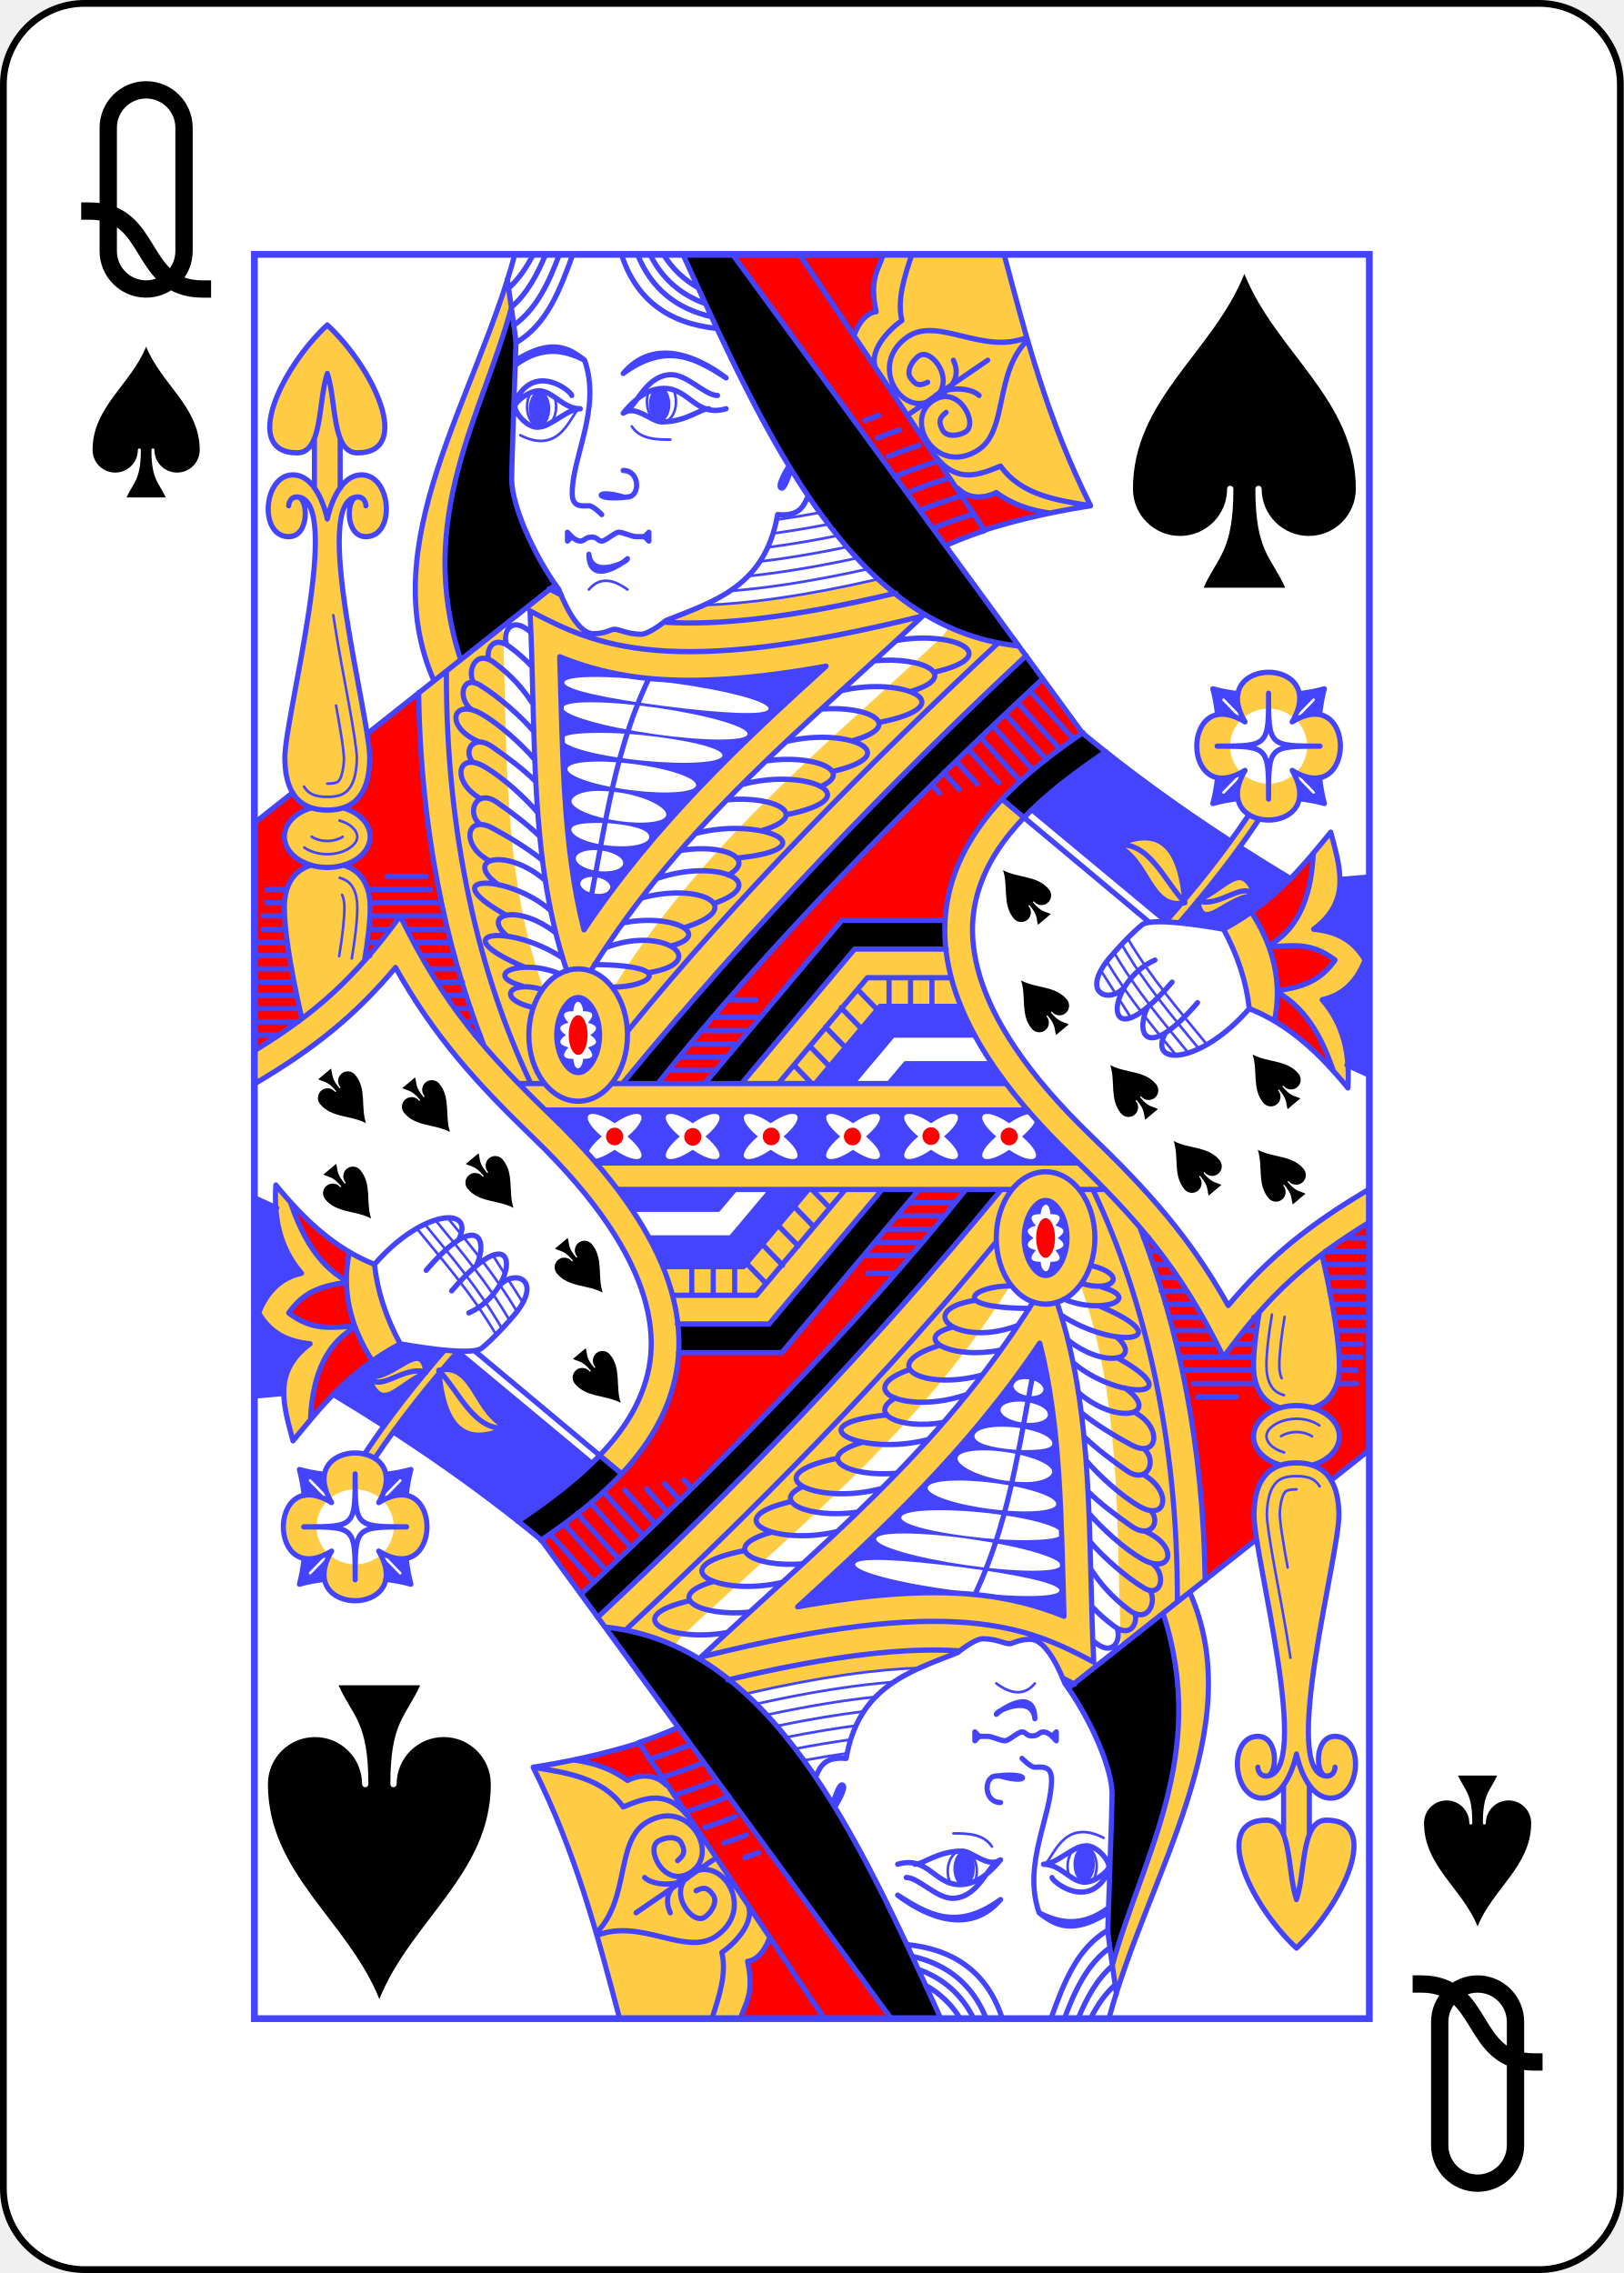
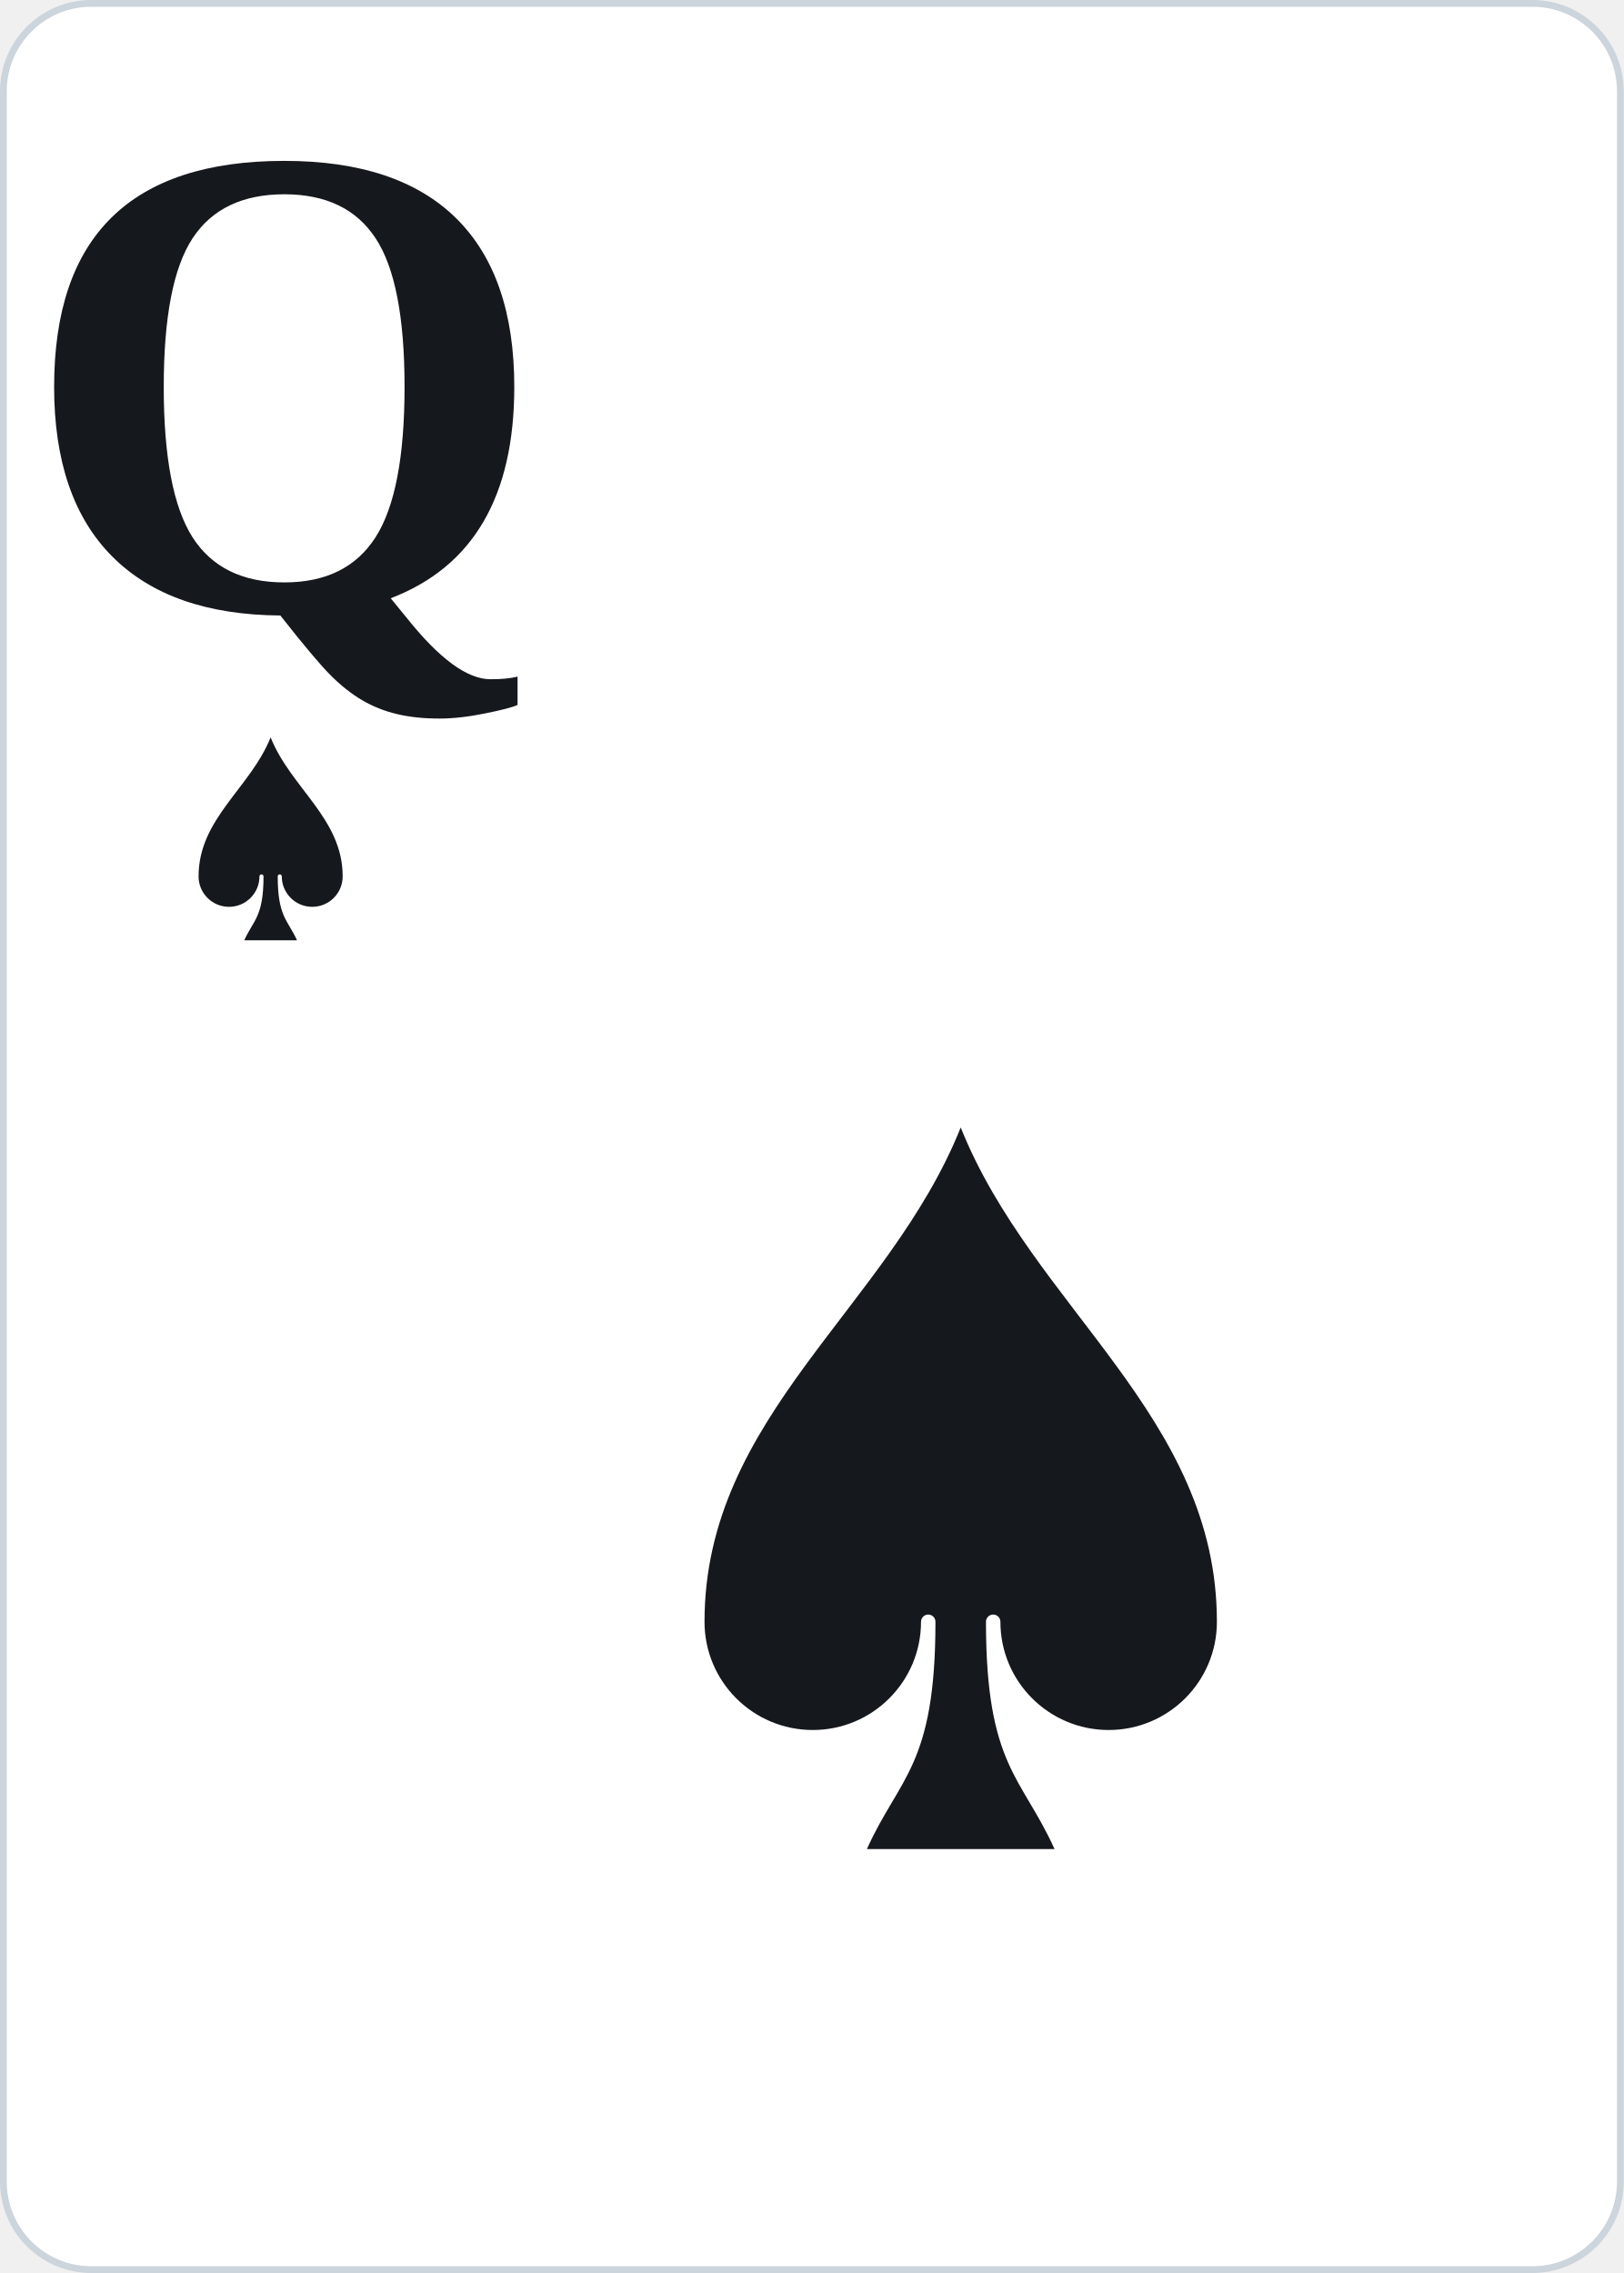
- <svg xmlns="http://www.w3.org/2000/svg" xmlns:xlink="http://www.w3.org/1999/xlink" class="card" face="QS" height="3.5in" preserveAspectRatio="none" viewBox="-120 -168 240 336" width="2.5in">
+ <svg xmlns="http://www.w3.org/2000/svg" xmlns:xlink="http://www.w3.org/1999/xlink" class="card" face="QS" width="2.5in" height="3.5in" viewBox="-120 -168 240 336">
  <defs>
-     <symbol id="VSQ" viewBox="-500 -500 1000 1000" preserveAspectRatio="xMinYMid">
-       <path d="M-260 100C40 100 -40 460 260 460M-175 0L-175 -285A175 175 0 0 1 175 -285L175 285A175 175 0 0 1 -175 285Z" stroke="black" stroke-width="80" stroke-linecap="square" stroke-miterlimit="1.5" fill="none" />
+     <symbol id="pS" viewBox="-600 -600 1200 1200">
+       <path d="M0 -500C100 -250 355 -100 355 185A150 150 0 0 1 55 185A10 10 0 0 0 35 185C35 385 85 400 130 500L-130 500C-85 400 -35 385 -35 185A10 10 0 0 0 -55 185A150 150 0 0 1 -355 185C-355 -100 -100 -250 0 -500Z" fill="#15181c" />
    </symbol>
-     <symbol id="SSQ" viewBox="-600 -600 1200 1200" preserveAspectRatio="xMinYMid">
-       <path d="M0 -500C100 -250 355 -100 355 185A150 150 0 0 1 55 185A10 10 0 0 0 35 185C35 385 85 400 130 500L-130 500C-85 400 -35 385 -35 185A10 10 0 0 0 -55 185A150 150 0 0 1 -355 185C-355 -100 -100 -250 0 -500Z" fill="black" />
-     </symbol>
-     <symbol id="SQ6" preserveAspectRatio="none" viewBox="0 0 1300 2000">
-       <path stroke="#44F" stroke-linecap="round" stroke-linejoin="round" stroke-width="3" fill="none" d="M986.603,811.202l17.525,26.837m3.576,5.477 14.288,21.88M993.49,800.868c12.595,20.813 26.365,39.794 40.672,57.94m3.681,4.637c6.057,7.579 12.2,15.026 18.38,22.414m3.579,4.268c4.936,5.872 9.889,11.716 14.837,17.57M1002.289,791.277c25.655,42.892 56.331,77.957 86.527,113.771M1011.321,782.244c26.598,44.899 58.724,81.183 90.152,118.553M1018.211,775.405C1045.438,820.52 1078.197,857.015 1110,895M91.99,409.09c5.346,34.4 12.365,69.897 17.979,99.543 5.614,29.646 9.608,54.847 9.523,62.492 -0.145,13.187 -2.604,25.095 -7.352,32.221C107.393,610.471 101.334,615 85,615 68.666,615 62.607,610.471 57.859,603.346M95.23,511.424c2.783,14.698 5.162,28.283 6.813,38.99 1.65,10.708 2.461,19.517 2.449,20.547 -0.126,11.422 -3.037,21.371 -4.834,24.068 -1.554,2.333 -1.961,2.671 -3.316,3.332C94.986,599.022 91.781,600 85,600M99.244,641.859C113.484,645.758 120,654.053 120,660c0,3.875 -2.134,8.183 -8.246,12.461C105.642,676.739 95.97,680 85,680 74.03,680 64.358,676.739 58.246,672.461M99.477,706.764c8.836,2.486 12.848,6.436 15.93,11.998C118.488,724.324 120,732.046 120,740c0,15.201 -2.706,36.775 -6.41,58.111M102.949,660.283C99.903,662.338 92.86,665 85,665c-7.997,0 -15.198,-2.76 -18.152,-4.828M102.285,726.031C103.523,728.265 105,733.947 105,740c0,13.42 -2.566,34.674 -6.189,55.545M726.76,368.279C639.854,387.672 574.693,396.008 524.839,397.575M715.613,356.589C649.941,370.779 597.123,378.462 554.168,381.631M703.039,344.259c-49.768,10.383 -91.885,16.912 -127.756,20.523M690.788,331.769c-38.303,7.698 -71.908,13.042 -101.508,16.491M680.138,318.872c-30.036,5.827 -57.089,10.165 -81.515,13.253M670.205,305.766c-23.347,4.37 -44.834,7.816 -64.642,10.458M659.573,292.715c-18.048,3.239 -34.946,5.91 -50.783,8.073M390,380c11.945,-13.956 27.221,-12.698 45,0M440,195c10,15 30,15 45,15M310,205c50,25 60,-30 70,-30M350.02,162.055c1.143,3.178 1.786,6.766 1.786,10.564 0,13.036 -7.581,23.604 -16.933,23.604 -9.352,0 -16.933,-10.568 -16.933,-23.604 0,-5.798 1.5,-11.108 3.988,-15.217M488.558,153.607c1.908,3.82 3.026,8.463 3.026,13.47 0,13.036 -7.581,23.604 -16.933,23.604 -9.352,0 -16.933,-10.568 -16.933,-23.604 0,-4.033 0.725,-7.829 2.004,-11.149" />
-       <use xlink:href="#SSQ" height="90" width="90" transform="translate(1188,935)scale(1,0.972)rotate(-40)translate(-45,-45)" />
-       <use xlink:href="#SSQ" height="90" width="90" transform="translate(1194,1043)scale(1,0.972)rotate(-40)translate(-45,-45)" />
-       <use xlink:href="#SSQ" height="90" width="90" transform="translate(1096,1033)scale(1,0.972)rotate(-40)translate(-45,-45)" />
-       <use xlink:href="#SSQ" height="90" width="90" transform="translate(1022,947)scale(1,0.972)rotate(-40)translate(-45,-45)" />
-       <use xlink:href="#SSQ" height="90" width="90" transform="translate(918,851)scale(1,0.972)rotate(-40)translate(-45,-45)" />
-       <use xlink:href="#SSQ" height="90" width="90" transform="translate(897,726)scale(1,0.972)rotate(-40)translate(-45,-45)" />
-     </symbol>
-     <symbol id="SQ5" preserveAspectRatio="none" viewBox="0 0 1300 2000">
-       <path stroke="#44F" stroke-linecap="round" stroke-linejoin="round" stroke-width="6" fill="none" d="M435,885A57.5,75 0 0 1 377.5,960 57.5,75 0 0 1 320,885 57.5,75 0 0 1 377.5,810 57.5,75 0 0 1 435,885v0M417.077,940H876.026M308.271,940h28.757M339.491,970H901.478M131.845,543.196 351.035,374.589M6.9310566e-5,644.615 44.832,610.129M1138.166,665.182C1077.993,627.183 1020.125,586.553 965.296,542.458M1208.58,707.907c-20.188,-11.785 -40.16,-23.815 -59.891,-36.121M557.518,-3.5577172e-4 965.446,542.578M1299.729,1059.765c-68.477,39.278 -116.733,76.573 -164.284,131.813 -44.949,-77.848 -93.918,-130.607 -160.209,-192.689 -76.06,-71.231 -114.274,-131.591 -129.371,-180.426 -15.097,-48.834 -8.908,-86.603 7.949,-120.969 28.317,-57.727 91.513,-102.355 139.07,-133.864M499.685,0.037C598.837,212.453 698.514,423.778 890.342,443.851M364.365,812.312C320.077,685.414 328.509,542.63 321.336,404.177c76.717,39.852 163.357,77.441 457.882,5.761C644.587,533.127 501.693,642.054 392.457,811.847M355.977,456.125c29.63,11.748 64.921,21.562 110.043,25.154 51.306,4.084 115.563,0.486 200.578,-14.406 -98.578,87.128 -198.392,177.482 -282.246,298.861 -24.965,-94.927 -24.797,-201.063 -28.375,-309.609v0M867.343,440.406C719.63,574.076 560.439,730.575 436.094,879.438M223.892,472.869c-0.823,183.169 37.986,343.482 98.116,466.271M191.498,496.713c2.086,150.922 30.405,286.392 75.553,398.739M429.507,939.468C578.783,763.04 746.552,593.77 899.911,454.841M470.355,940.012C595.553,787.076 764.145,621.017 918.956,481.379M525,940 685,755h120.419M567.926,940.05 699.861,787.5h106.789M611.465,939.39 714.723,820h97.264M654.392,939.439 729.584,852.5h93.897M697.397,939.399 744.445,885h95.046M740.075,939.736 759.307,917.5H860M906.392,629.423 1063.785,756.677M871.924,617.813 1043.244,757.011M459.619,481.348C414.869,573.513 406.452,669.627 385,765M303.656,-0.002C259.093,162.789 138.614,327.078 209.423,483.473M240.1,458.28C187.085,297.86 265.541,182.854 300.096,58.96M805.811,330.134c14.888,-6.445 30.422,-12.16 46.149,-17.214M0.097,902.739C71.866,860.067 117.037,820.617 170,750c50,100 99.857,155.164 176.979,227.389 281.561,263.684 94.151,409.611 -13.084,480.469M377.5,842.5c4.423,0 9.318,2.003 14.867,9.24C397.916,858.978 402.5,871.022 402.5,885c0,13.978 -4.584,26.022 -10.133,33.26C386.818,925.497 381.923,927.5 377.5,927.5c-4.423,0 -9.318,-2.003 -14.867,-9.24C357.084,911.022 352.5,898.978 352.5,885c0,-13.978 4.584,-26.022 10.133,-33.26C368.182,844.503 373.077,842.5 377.5,842.5v0M1130,765c16.819,30.213 26.654,60.208 30,90 47.231,18.324 82.887,51.837 115,90 2.342,-37.044 -4.297,-71.387 -30,-100 23.35,-4.999 40.003,-20.019 50,-45 -14.528,-24.402 -35.976,-32.699 -60,-35 44.875,-32.167 30.267,-71.339 20,-110 -32.963,38.744 -63.867,77.98 -125,110v0M1300,705.833l-34.324,2.86M1300,930.555l-26.171,-11.632M1192.727,836.426c37.699,20.42 54.567,59.519 65.28,89.01M1182.969,784.923c26.555,-0.869 48.454,-6.172 77.031,15.077 -14.637,19.516 -30.136,29.721 -67.201,34.643M1234.629,679.158c-1.994,40.389 -12.783,83.276 -52.204,104.577M1162.343,745.425c26.538,39.875 36.074,80.877 26.979,123.434M1130,765c0,0 -82.168,-15 -95,-5 -12.832,10 -32.969,31.307 -40,40 -31.97,39.527 3.645,49.729 20,30M1050,800c-59.312,25.45 -64.226,120.615 20,25M1041.193,853.529c-14.944,32.294 0.758,60.301 58.5,-5.248M1062.185,882.591C1040.994,921.292 1103.755,918.144 1160,855M1063.252,755.8c33.572,-37.624 66.287,-76.827 96.446,-120.735M1078.458,757.687c32.493,-36.683 64.095,-75.006 93.255,-117.826M1085,735c-4.952,-58.002 -25.404,-90.068 -80,-65 38.526,16.691 38.617,74.158 80,65v0M1005,670c37.807,-6.254 56.14,40.797 80,65M1100,732.332c35,-15 50.673,-47.071 67.282,-5 -32.282,-2.084 -62.282,45 -67.282,5v0M1100.066,732.845c26.326,8.267 52.462,-23.905 67.216,-5.514M1155,585C1080,630 1080,485 1155,530c-45,-75 100,-75 55,0 75,-45 75,100 10e-5,55 45,75 -100,75 -55,10e-6v0M1242.5,557.5c-60,0 -60,0 -60,-60 0,60 0,60 -60,60 60,0 60,0 60,60 0,-60 0,-60 60,-60v0M1122.974,521.343c-1.248,-10.594 -3.073,-20.44 -5.474,-28.843 8.577,2.45 18.654,4.3 29.498,5.55M1146.755,616.978c-10.751,1.249 -20.742,3.09 -29.255,5.522 2.422,-8.479 4.258,-18.424 5.507,-29.126M1241.948,592.986c1.25,10.85 3.1,20.933 5.552,29.514 -8.414,-2.404 -18.273,-4.23 -28.883,-5.478M1218.576,497.983c10.625,-1.248 20.499,-3.076 28.924,-5.483 -2.415,8.453 -4.247,18.364 -5.495,29.029M357.959,386.261c-4.785,-2.306 -9.524,-4.688 -14.283,-7.126M748.069,383.939C622.451,413.088 538.889,420.538 479.792,417.078M355.99,456.129c29.627,11.745 64.914,21.559 110.029,25.15 51.303,4.084 115.556,0.486 200.564,-14.404C568.012,554 468.16,644.256 384.25,765.713 359.238,670.907 359.539,564.676 355.99,456.129v0M85,135c10.787,31.13 5,90 35,90 65,0 20,-95 -35,-145 -55,50 -100,145 -35,145 30,0 24.213,-58.87 35,-90v0M40,285c0,0 0,-10 10,-10 12.881,0 15,45 -10,45 -35,0 -30,-70 5,-70 30,0 40,50 40,50 0,0 10,-50 40,-50 35,0 40,70 5,70 -25,0 -22.881,-45 -10,-45 10,0 10,10 10,10M120,275c-55,2.668 15,250 14.491,296.289C134.168,600.673 125,630 85,630 45,630 35.832,600.673 35.509,571.289 35,525 105,277.668 50,275M70,264.984V208.333M100,265.189V208.744M103.206,627.393C121.818,632.488 135,645.167 135,660c0,19.33 -22.386,35 -50,35 -27.614,0 -50,-15.67 -50,-35 0,-14.83 13.177,-27.506 31.782,-32.604M65.931,692.476C41.675,699.577 35,720.74 35,740c0,36.244 13.136,96.133 20.364,126.343M128.369,800.677C132.147,778.914 135,756.89 135,740c0,-19.399 -6.772,-40.731 -31.462,-47.677M256.892,885h6.386M1.1417102e-4,885 28.737,885M245.572,870h11.901M2.5229169e-5,870 51.088,870M233.67,855h18.578M4.1609595e-5,855 52.54,855M222.93,840h24.093M7.6084636e-5,840 49.347,840M212.771,825h29.898M4.2336546e-5,825 46.444,825M203.192,810h34.543M4.0905762e-6,810 43.541,810M194.483,795h38.897M129.462,795h5.225M-3.8457096e-5,795 40.638,795M186.065,780h42.961M131.784,780h14.514M-3.1733115e-5,780 38.316,780M178.228,765h46.734M133.816,765h24.673M10,765H36.284M134.687,750h86.502M10,750H34.543M134.977,735h83.018M15,735H35.123M132.655,720H205M15,720H37.845M155,705h45M325,510c-11.823,-17.571 -24.455,-31.947 -45.421,-47.163 -21.678,-15.732 -32.015,9.636 -23.863,22.705M325,540c-13.684,-15.717 -40.727,-39.318 -62.257,-51.807 -20.397,-11.832 -26.523,15.099 -9.535,27.995M326.649,572.539c-13.684,-15.717 -40.423,-39.856 -62.257,-51.807 -33.042,-18.086 -43.839,14.159 -2.743,31.807M329.682,632.145c-13.684,-15.717 -40.423,-39.856 -62.257,-51.807 -30.812,-16.866 -37.656,16.866 -5.116,35.807M328.068,597.688c-13.861,-13.59 -33.316,-27.705 -50.773,-39.513 -22.074,-14.931 -34.105,4.474 -22.836,17.226M332.196,659.388c-13.77,-13.233 -32.62,-26.885 -49.583,-38.358 -24.045,-16.263 -36.173,12.272 -19.252,25.316M335.481,686.606C319.244,673.642 295.514,659.744 277.425,650.338c-31.27,-16.261 -36.887,20.479 -3.298,37.121M339.442,709.944C293.812,671.344 241.204,684.642 285,715M345.578,743.858c-49.783,-42.234 -140.14,-42.27 -51.454,5.5M359.154,797.427C296.308,757.356 217.415,767.986 315.257,808.088M356.152,815.716c-43.416,-18.163 -92.791,0.21 -43.971,13.658M335.796,833.551c-36.462,-11.384 -55.926,9.427 -11.424,20.211M323.637,467.387c-7.192,-7.586 -15.51,-14.892 -25.859,-22.401 -17.521,-12.715 -26.719,0.327 -25.123,12.489M322.159,428.227c-1.318,-1.002 -2.67,-2.006 -4.059,-3.014 -19.412,-14.087 -28.607,3.442 -24.227,16.361M351.502,769.347c-41.829,-32.623 -87.13,-22.987 -57.826,2.599M396.51,805.034c97.552,1.04 65.936,25.615 21.194,25.634M410.204,785.716c31.879,-11.92 60.58,-9.172 74.958,-1.629 16.817,8.823 14.04,24.205 -26.164,30.349M430.55,757.732c58.577,-11 103.695,13.949 55.485,26.189M451.623,729.604c67.421,-18.097 125.455,10.742 49.426,33.663M469.152,707.617c69.253,-23.471 135.427,4.475 67.152,28.145M497.035,675.734c50.502,-8.008 88.675,9.666 55.551,28.022M514.063,656.567c77.254,-19.945 157.955,17.262 48.763,27.753M550.915,618.31c57.176,-5.002 100.009,18.027 40.226,35.034M568.891,600.939c75.248,-19.798 151.842,14.609 51.224,34.336M596.84,574.156c55.645,-7.643 102.468,11.747 64.246,28.765M620.738,552.108c71.57,-16.516 140.665,14.62 53.46,34.064M660.734,515.57c57.115,-4.525 99.001,18.874 36.455,35.786M684.387,494.589c73.88,-16.895 144.864,16.899 43.681,36.081M722.796,460.826c57.765,-5.504 101.75,17.66 42.025,34.797M748.431,437.765c68.018,-11.92 127.591,17.439 43.802,36.027M645.552,273.862C640.452,285.479 635.593,297.26 610,295c-14.372,81.302 -73.773,98.388 -130,120 0,0 -19.419,15.646 -29.419,15.646C435.581,430.646 425,425 420,425c-5,0 -10,5 -25,5 -15,0 -30,-25 -40,-50 -30,-40 -55,-96.045 -55,-125 0,-20 5.003,-149.999 5,-155 -0.002,-3.089 -5.728,-42.446 -10.104,-72.074M622.933,240.321C616.616,250.552 609.194,264.742 615,265c2.734,0.121 6.97,-10.378 10.244,-19.906M904.16,494.814l50.564,54.175M889.99,508.204l48.735,52.216M875.348,521.087l48.019,51.449M861.637,534.968l46.154,49.451M847.017,547.875l45.963,49.246M832.833,561.25l35.288,37.809M818.663,574.639l24.026,25.742M803.865,587.356l17.842,19.116M790.064,601.14l8.928,9.566M482.759,925h55.419M495.895,910h55.008M508.21,895h55.829M521.346,880h55.419M534.483,865h55.419M552.956,845H585M790,820v32.5M765,820v32.5M740,820v32.5M703.268,833.268l22.578,22.578M684.089,854.089l23.399,23.399M665.936,875.936l22.783,22.783M648.194,898.194l22.578,22.578M629.22,919.22l20.731,20.731M791.296,310.755c15.63,-6.297 31.834,-11.835 48.115,-16.69M776.157,290.351c15.845,-6.355 32.273,-11.933 48.765,-16.813M760.822,270.486c16.181,-6.504 32.973,-12.196 49.824,-17.161M746.548,252.229c16.426,-6.796 33.542,-12.736 50.759,-17.91M739.121,229.174c11.718,-4.608 23.734,-8.797 35.842,-12.6M726.547,208.228c8.464,-3.276 17.075,-6.335 25.756,-9.191M711.686,188.339c5.395,-2.008 10.857,-3.949 16.37,-5.825M900.409,94.432C848.546,114.254 796.728,69.77 761.432,93.622 715,125 755,185 789.335,165.189 821.135,146.84 790,105 775,115c-9.303,6.202 -14.888,18.309 -10,25 6.18,8.459 10.489,9.628 20,5M901.467,97.133C861.761,135.456 879.347,201.012 842.741,222.521 794.423,250.91 757.503,188.968 790.171,166.514c30.256,-20.796 54.606,25.324 39.12,34.554 -9.604,5.724 -22.937,5.55 -26.869,-1.743 -4.972,-9.221 -4.172,-13.613 4.102,-20.203M765,180l90,-60M845,160c-10,-10 -45.467,-11.357 -55,5 22.008,-11.038 34.763,-24.757 25,-45M795,230c25,30 50,20 75,10 24.055,32.765 64.661,38.666 105,45M725,130C715,110 740,85 755,75 749.149,51.949 757.707,26.01 766.594,0.005M700,90c10,-25 25,-25 25,-25 -8.483,-38.172 3.289,-47.867 8.187,-64.931M427.964,0.018C445.065,51.748 483.313,78.4 539.319,83.994M446.671,0.044C462.631,38.844 492.036,61.7 533.14,70.683M461.245,0.016C475.225,27.447 496.929,45.719 525.584,55.748M476.996,0.108C487.38,16.454 500.998,28.964 517.636,37.894M371.264,0.044C356.344,40.197 340.918,80.075 304.697,100.286M355.609,0.044C343.343,31.804 329.139,61.846 302.671,80.299M339.571,0.021C329.734,23.196 317.891,44.53 299.715,59.884M325.157,0.084C317.465,14.722 308.277,27.965 296.268,38.544M305,120c41.102,-25.066 61.561,-14.287 80,0 20,55 -15,110 -14.419,151.676 0.216,15.477 11.727,13.449 19.419,13.324 4.999,-0.081 15,10 15,10M305,125c29.586,-20.976 55.476,-17.507 80,-5M430,245c20,0 20,30 5,30 -40,5 -40,-10 -5,0M365,315v10l5,-5 -5,-5v0M455,320l5,-5v10l-5,-5v0M370,320c0,0 5,5 10,5 5,0 5.244,-4.01 12.322,-4.485C400,320 400,325 405,325c5,0 15,-10 20,-10 5,0 15,5 20,5h10M390,340c3.07,28.452 45.614,8.689 45,5 -5,5 -44.772,31.851 -45,-5v0M430,135c51.536,-36.719 85.865,-16.182 120,5 -35.405,-25.982 -85,-45 -120,-5v0M540,160C525,160 503.53,134.615 483.614,136.451 453.799,139.2 445,175 430,180 447.935,158.592 463.794,151.781 478.07,151.935 507.274,152.251 515,185 550,175M430,180c15,-10 32.809,10.043 45.174,9.945C504.082,189.717 519.494,175 530,175M380,175c-20,0 -30.874,-19.165 -47.032,-20.29 -12.341,-0.86 -29.195,12.612 -29.195,17.612 0,7.071 11.237,20.708 22.743,23.258C342.908,199.214 362.812,175.349 380,175v0M305,165c22.643,-42.75 64.953,-9.492 65,-5M820,265c15,15 35,10 45,5 20.519,14.656 42.757,20.72 62.683,23.229M851.867 312.337C895.106 299.118 938.831 290.348 975 285C924.901 188.223 899.901 94.153 874.117 -0.002 M851.867,312.337C895.106,299.118 938.831,290.348 975,285 924.901,188.223 899.901,94.153 874.117,-0.002M851.013,311.998 635.367,-2.4089679e-4M927.653,293.265C907.757,290.72 885.519,284.656 865,270c-10,5 -30,10 -45,-5" />
-     </symbol>
-     <symbol id="SQ4" preserveAspectRatio="none" viewBox="0 0 1300 2000">
-       <path fill="black" d="M499.674,0C598.831,212.426 698.516,423.784 891.078,444.248L557.508,0ZM299.898,59.855C265.541,182.854 187.085,297.86 240.1,458.279L349.875,372.945C322.205,333.641 300,282.29 300,255c0,-20 5.003,-149.999 5,-155 -10e-4,-2.004 -2.411,-19.274 -5.102,-40.145zM899.91,454.842C746.551,593.77 578.784,763.041 429.508,939.469l40.848,0.543C595.553,787.076 764.144,621.017 918.955,481.379Zm65.791,87.457c-28.872,19.187 -64.125,44.128 -93.979,75.523l25.551,20.043c30.23,-29.844 65.96,-54.59 95.6,-73.979 -9.281,-6.879 -18.471,-14.107 -27.172,-21.588zM685,755 525.102,939.883 570,940 699.861,787.5H806.65L805,755Z" />
-     </symbol>
-     <symbol id="SQ3" preserveAspectRatio="none" viewBox="0 0 1300 2000">
-       <path fill="#44F" d="M472.5,150a12.5,20 0 0 0 -12.5,20 12.5,20 0 0 0 12.5,20 12.5,20 0 0 0 12.5,-20 12.5,20 0 0 0 -12.5,-20zm-140,5a12.5,20 0 0 0 -12.5,20 12.5,20 0 0 0 12.5,20 12.5,20 0 0 0 12.5,-20 12.5,20 0 0 0 -12.5,-20zm23.49,301.129c3.549,108.548 3.248,214.779 28.26,309.584 83.91,-121.457 183.762,-211.713 282.334,-298.838 -85.008,14.89 -149.262,18.489 -200.564,14.404 -45.115,-3.592 -80.402,-13.405 -110.029,-25.15zm42.926,22.922c22.576,0.103 52.528,2.344 83.498,6.246 65.746,8.284 118.153,21.659 117.055,29.873 -1.098,8.214 -56.309,5.079 -122.053,-3.205 -65.739,-8.284 -117.118,-18.579 -116.027,-26.793 0.534,-4.02 14.072,-6.229 37.527,-6.121zM1117.5,492.5c2.401,8.404 4.227,18.249 5.475,28.844v0.361c7.388,-1.364 16.465,0.084 27.232,5.623l-21.267,-21.268a1.5,1.5 0 0 1 1.045,-2.576 1.5,1.5 0 0 1 1.076,0.455l21.268,21.268c-5.529,-10.748 -6.981,-19.813 -5.629,-27.193 -10.729,-1.249 -20.702,-3.086 -29.199,-5.514zm130,0c-8.425,2.407 -18.299,4.234 -28.924,5.482h-0.279c1.361,7.386 -0.087,16.461 -5.623,27.223l21.266,-21.266a1.5,1.5 0 0 1 1.031,-0.453 1.5,1.5 0 0 1 1.09,2.574l-21.267,21.268c10.757,-5.534 19.827,-6.984 27.211,-5.627v-0.172c1.249,-10.665 3.081,-20.576 5.496,-29.029zm-853.6,15.258c20.384,0.103 47.429,2.344 75.393,6.246 59.364,8.284 106.684,21.659 105.691,29.873 -0.993,8.214 -49.917,8.157 -109.277,-0.127 -59.364,-8.284 -106.684,-21.659 -105.691,-29.873 0.486,-4.019 12.709,-6.227 33.885,-6.119zm7.695,34.68c15.094,-0.075 32.615,0.814 50.479,2.562 51.501,5.041 94.008,14.752 93.676,23.004 -0.329,8.252 -42.347,10.855 -93.85,5.814C400.399,568.778 358.918,558.002 359.25,549.75c0.203,-5.087 15.52,-7.179 42.346,-7.312zm590.814,21.094c-26.288,17.831 -58.004,39.716 -85.844,65.822L1063.252,755.799c5.929,-6.645 11.831,-13.341 17.697,-20.102C1043.571,740.317 1042.225,686.128 1005,670c53.451,-24.542 74.165,5.695 79.658,61.402 18.288,-21.222 36.203,-43.132 53.461,-66.25 -50.496,-31.89 -99.368,-65.632 -145.709,-101.621zm92.248,167.871c-1.235,1.434 -2.47,2.867 -3.709,4.295 1.306,-0.161 2.653,-0.388 4.051,-0.697 -0.104,-1.216 -0.224,-2.404 -0.342,-3.598zm-21.406,24.396 1.324,1.023C1092.824,758.22 1130,765 1130,765c33.235,-17.408 57.528,-36.95 78.082,-57.385 -19.956,-11.655 -39.702,-23.553 -59.211,-35.719 -15.553,20.888 -31.646,40.782 -48.066,60.072 34.429,-15.142 49.998,-46.38 66.478,-4.637 -32.143,-2.075 -62.02,44.581 -67.213,5.5 -7.149,8.386 -14.356,16.663 -21.611,24.854zM399.885,574.988c12.139,-0.075 26.23,0.814 40.598,2.562 41.421,5.041 74.783,15.817 74.516,24.068 -0.265,8.252 -34.059,10.855 -75.48,5.814 -41.421,-5.041 -74.783,-15.817 -74.516,-24.068 0.164,-5.087 13.308,-8.243 34.883,-8.377zm814.908,12.684 21.267,21.268a1.5,1.5 0 1 1 -2.121,2.121l-21.266,-21.266c5.537,10.764 6.984,19.84 5.621,27.227h0.322c10.609,1.248 20.468,3.074 28.883,5.479 -2.428,-8.497 -4.263,-18.47 -5.512,-29.199 -7.381,1.352 -16.447,-0.099 -27.195,-5.629zm-64.588,0.002c-10.75,5.53 -19.816,6.98 -27.197,5.627v0.072c-1.249,10.702 -3.085,20.648 -5.508,29.127 8.498,-2.428 18.47,-4.265 29.199,-5.514 -1.352,-7.38 0.1,-16.446 5.629,-27.193l-21.268,21.268a1.5,1.5 0 1 1 -2.121,-2.121zM399.951,608.221c7.756,-0.014 16.339,0.596 25.049,1.779 30.51,4.147 55.198,16.746 55.244,25 0.049,8.255 -24.648,11.585 -55.16,7.438 -30.51,-4.147 -55.282,-14.199 -55.328,-22.453 -0.032,-5.623 11.687,-11.731 30.195,-11.764zm2.941,36.283c3.928,-0.016 8.001,0.151 12.107,0.496 25.086,2.107 44.778,7.028 45.422,14.979 0.643,7.95 -19.171,12.686 -44.256,10.578 -25.086,-2.107 -45.944,-10.261 -46.588,-18.211 -0.523,-6.467 13.793,-7.764 33.314,-7.842zm-6.371,30.781c1.538,10e-4 3.102,0.061 4.674,0.18 15.244,1.152 28.128,7.433 28.779,14.027 0.652,6.595 -11.178,11.008 -26.422,9.855 -15.244,-1.152 -28.128,-7.433 -28.779,-14.027 -0.573,-5.812 8.608,-10.048 21.748,-10.035zm-2.721,30.471c0.975,0.002 1.966,0.05 2.963,0.145 9.661,0.914 17.828,5.899 18.242,11.133 0.413,5.235 -7.086,8.737 -16.748,7.822 -9.661,-0.914 -17.828,-5.899 -18.242,-11.133 -0.364,-4.614 5.455,-7.977 13.785,-7.967zm906.199,0.078 -34.277,2.855c0.225,20.003 -6.783,39.153 -30.719,56.311 24.024,2.301 45.472,10.598 60,35 -9.997,24.981 -26.65,40.001 -50,45 19.682,21.91 28.177,47.183 30.029,74.453l0.01,0.008 24.957,11.094zm-167.266,64.205c0.237,0.446 0.471,0.893 0.705,1.34 -0.234,-0.446 -0.468,-0.893 -0.705,-1.34zm3.041,5.883c0.083,0.166 0.171,0.332 0.254,0.498 -0.083,-0.166 -0.171,-0.332 -0.254,-0.498zm2.676,5.484c0.215,0.453 0.425,0.905 0.637,1.357 -0.212,-0.452 -0.422,-0.905 -0.637,-1.357zm2.455,5.324c0.179,0.4 0.364,0.801 0.541,1.201 -0.177,-0.4 -0.361,-0.801 -0.541,-1.201zm2.596,5.984c0.21,0.502 0.413,1.004 0.619,1.506 -0.206,-0.502 -0.409,-1.004 -0.619,-1.506zm2.07,5.117c0.198,0.503 0.4,1.005 0.594,1.508 -0.194,-0.503 -0.396,-1.005 -0.594,-1.508zm2.342,6.188c0.192,0.531 0.376,1.061 0.564,1.592 -0.188,-0.531 -0.372,-1.061 -0.564,-1.592zm1.732,4.965c0.204,0.605 0.411,1.21 0.609,1.814 -0.199,-0.605 -0.405,-1.21 -0.609,-1.814zm2.027,6.266c0.185,0.602 0.358,1.203 0.537,1.805 -0.179,-0.601 -0.352,-1.203 -0.537,-1.805zm1.469,5.01c0.18,0.638 0.359,1.276 0.533,1.914 -0.174,-0.638 -0.353,-1.276 -0.533,-1.914zM377.5,842.5c-4.423,0 -9.318,2.003 -14.867,9.24C357.084,858.978 352.5,871.022 352.5,885c0,13.978 4.584,26.022 10.133,33.26 5.549,7.238 10.444,9.24 14.867,9.24 4.423,0 9.318,-2.003 14.867,-9.24C397.916,911.022 402.5,898.978 402.5,885c0,-13.978 -4.584,-26.022 -10.133,-33.26C386.818,844.503 381.923,842.5 377.5,842.5Zm-0.273,4.795c2.956,0.088 5.949,5.08 5.949,10.705 10.931,-0.111 14.677,3.311 5.676,13 13.697,3.744 10.645,8.7 2.838,14 7.808,5.3 10.86,10.256 -2.838,14 9.002,9.689 5.255,13.111 -5.676,13 0,10 -9.46,18 -11.352,0 -10.931,0.111 -14.677,-3.311 -5.676,-13 -13.697,-3.744 -10.645,-8.7 -2.838,-14 -7.808,-5.3 -10.86,-10.256 2.838,-14 -9.002,-9.689 -5.255,-13.111 5.676,-13 0.828,-7.875 3.103,-10.773 5.402,-10.705zm352.357,5.205 -75.191,86.939 43.004,-0.041L744.445,885H840l-15,-32.5zm29.723,65 -19.23,22.236L876.25,939.955 860,917.5Zm-104.135,52.42 -315.76,0.18c2.44,2.479 4.988,4.874 7.566,7.289 15.37,14.394 29.321,28.433 41.91,42.127 1.07,-4.444 6.05,-11.131 16.111,-19.516 -30,-25 -15,-35 15,-15 30,-20 45,-10 15,15 30,25 15,35 -15,15 -11.069,7.379 -20.085,10.664 -25.562,10.629 1.311,1.463 2.628,2.926 3.906,4.381l256.418,-0.133zm-170.012,4.445C490.609,974.219 499.75,977.5 511,985c30,-20 45,-10 15,15 30,25 15,35 -15,15 -30,20 -45,10 -15,-15 -18.75,-15.625 -19.922,-25.391 -10.84,-25.635zm91,0C581.609,974.219 590.75,977.5 602,985c30,-20 45,-10 15,15 30,25 15,35 -15,15 -30,20 -45,10 -15,-15 -18.75,-15.625 -19.922,-25.391 -10.84,-25.635z" />
-     </symbol>
-     <symbol id="SQ2" preserveAspectRatio="none" viewBox="0 0 1300 2000">
-       <path fill="red" d="M557.518,0 805.967,330.457 851.014,311.998 635.367,0Zm78.021,0 63.766,90.75C710,65 725,65 725,65 716.507,26.779 728.315,17.104 733.201,0ZM820,265 851.867,312.338C877.508,304.499 903.32,298.225 927.654,293.266 907.758,290.721 885.519,284.656 865,270c-10,5 -30,10 -45,-5zm99.127,216.287C764.145,621.016 595.553,787.076 470.355,940.012L525,940 685,755h120.418l-0.055,-0.412c6.374,-102.762 97.501,-170.658 160.412,-212.229zm-727.42,15.562 -59.861,46.348 -0.396,0.305c1.931,12.046 3.108,21.693 3.041,27.787 -0.259,23.595 -6.221,47.154 -30.277,55.812C121.818,632.489 135,645.167 135,660 129.282,676.588 118.028,686.751 104.152,691.959 128.228,699.269 135,720.601 135,740c0,16.89 -2.852,38.915 -6.16,60.219 -1.952,2.162 -3.909,4.293 -5.873,6.395C138.567,789.967 153.927,771.431 170,750 200.251,810.502 230.449,854.592 266.857,895.715 221.902,783.105 193.584,647.634 191.707,496.85ZM44.531,610.361 0,644.615V902.783C30.798,884.466 56.707,866.736 80.428,846.898 72.428,853.57 64.158,860.019 55.518,866.33 48.136,836.132 35,776.244 35,740 35,720.74 41.675,699.576 65.385,692.256 47.266,686.611 35,674.308 35,660 35,645.17 48.177,632.494 66.973,627.498 56.529,624.356 49.362,618.221 44.531,610.361Zm1190.098,68.797 -1.121,1.047c-20.054,23.043 -41.871,45.665 -71.744,65.723 27.117,39.371 36.653,80.374 27.744,123.129 25.439,14.765 47.233,33.87 67.875,55.842 -10.09,-28.954 -26.957,-68.052 -64.619,-89.363C1229.865,829.721 1245.363,819.516 1260,800c-28.578,-21.248 -50.476,-15.945 -77.303,-15.67 39.149,-21.896 49.937,-64.783 51.932,-105.172zM110.746,819.238c-0.789,0.786 -1.581,1.567 -2.373,2.346 0.792,-0.778 1.584,-1.56 2.373,-2.346zm-5.152,5.051c-0.768,0.743 -1.535,1.487 -2.307,2.223 0.771,-0.735 1.538,-1.48 2.307,-2.223zm-5.262,5.006c-2.077,1.946 -4.165,3.876 -6.273,5.779 2.104,-1.902 4.195,-3.831 6.273,-5.779zm-6.539,6.021c-1.468,1.323 -2.945,2.636 -4.43,3.939 1.482,-1.304 2.962,-2.615 4.43,-3.939zM377.5,862.5a11,22.5 0 0 0 -11,22.5 11,22.5 0 0 0 11,22.5 11,22.5 0 0 0 11,-22.5 11,22.5 0 0 0 -11,-22.5zm225.176,127.465a10,10 0 0 0 -10,10 10,10 0 0 0 10,10 10,10 0 0 0 10,-10 10,10 0 0 0 -10,-10zM420,990a10,10 0 0 0 -10,10 10,10 0 0 0 10,10 10,10 0 0 0 10,-10 10,10 0 0 0 -10,-10zm91.133,0.41a10,10 0 0 0 -10,10 10,10 0 0 0 10,10 10,10 0 0 0 10,-10 10,10 0 0 0 -10,-10z" />
-     </symbol>
-     <symbol id="SQ1" preserveAspectRatio="none" viewBox="0 0 1300 2000">
-       <path fill="#FC4" d="M635.396,0 851.867,312.338C895.107,299.119 938.831,290.348 975,285 924.902,188.224 899.894,94.154 874.111,0ZM295.525,27.285C246.276,180.98 142.754,335.54 209.252,483.084l-17.434,13.449c1.765,151.101 30.085,286.572 74.541,398.609 18.126,21.287 38.562,42.116 61.479,64.115 3.611,3.467 7.285,6.963 11.338,10.619L901.479,970l-0.414,-0.52c-0.122,-0.138 -0.237,-0.274 -0.359,-0.412 15.277,17.283 32.651,35.126 52.316,53.543C1030.143,1094.837 1080,1150 1130,1250c52.982,-70.642 98.186,-110.097 170,-152.787v-37.602c-68.62,39.334 -116.942,76.655 -164.555,131.967 -44.949,-77.848 -93.918,-130.607 -160.209,-192.689 -76.06,-71.231 -114.274,-131.591 -129.371,-180.426 -15.097,-48.834 -8.908,-86.603 7.949,-120.969 28.317,-57.727 91.514,-102.355 139.07,-133.863l-26.779,-21.49C896.537,588.11 793.226,665.675 806.109,786.488L699.861,787.5 568.062,939.893 429.484,939.863C578.06,763.299 745.829,594.028 899.188,455.1l-9.568,-10.99c-28.867,-3.021 -55.644,-10.376 -80.518,-21.428 -1.776,4.173 -4.434,8.021 -7.943,11.234C665.116,558.396 525.47,665.166 419.789,829.432L392.457,811.848C501.693,642.055 644.587,533.127 779.219,409.938l17.514,6.863c-17.744,-8.987 -34.487,-19.892 -50.291,-32.484 -124.713,29.032 -208.275,36.481 -267.268,31.982 0,0 -19.316,14.605 -29.316,14.605 -15,0 -25.58,-5.645 -30.58,-5.645 -5,0 -10,5 -25,5 -15,0 -30,-25 -40,-50 -1.514,-2.019 -3.014,-4.079 -4.232,-5.793l-39.219,30.256 10.51,-0.545c7.172,138.453 -1.258,281.236 43.029,408.135l-27.418,17.666c-1.329,-2.131 -2.433,-4.456 -3.268,-6.957C288.229,692.789 295.294,552.704 289.598,421.1l-69.703,53.773 20.205,-16.594C187.085,297.86 265.54,182.855 300.096,58.961ZM85,80c-55,50 -100,145 -35,145 9.343,0 15.216,-5.71 19.6,-15.59l-0.055,54.807C63.117,255.8 55.219,250 45,250c-35,0 -40,70 -5,70 24.463,0 22.958,-43.082 10.812,-44.932 53.482,5.085 -15.809,250.164 -15.303,296.221 0.268,24.388 6.628,48.737 31.463,56.209C48.177,632.494 35,645.17 35,660 35,674.308 47.266,686.611 65.385,692.256 41.675,699.576 35,720.74 35,740 35,776.244 48.136,836.132 55.518,866.33 82.604,846.546 106.084,825.429 128.84,800.219 132.148,778.915 135,756.89 135,740 135,720.601 128.228,699.269 104.152,691.959 118.028,686.751 129.282,676.588 135,660c0,-14.833 -13.182,-27.511 -30.787,-32.898 24.057,-8.658 30.018,-32.217 30.277,-55.812C134.997,525.232 65.706,280.154 119.188,275.068 107.042,276.918 105.537,320 130,320c35,0 30,-70 -5,-70 -10.834,0 -19.06,6.522 -25.074,15.021L100.252,209.279C104.49,218.999 110.421,225 120,225 185,225 140,130 85,80Zm641.48,287.838c-86.625,19.835 -151.788,28.17 -200.805,29.242 -14.225,6.274 -30.072,11.922 -45.779,18.959 58.993,4.499 142.554,-2.951 267.197,-32.037 -7.753,-5.207 -14.389,-10.769 -20.613,-16.164zm-370.49,88.291c29.627,11.745 64.914,21.559 110.029,25.15 51.303,4.084 115.556,0.486 200.564,-14.404C568.012,554 468.16,644.256 384.25,765.713 359.238,670.907 359.539,564.676 355.99,456.129ZM1182.5,473.75c-24.04,0 -48.056,17.347 -29.859,52.023A45,42.5 0 0 1 1182.5,515a45,42.5 0 0 1 29.865,10.764C1230.552,491.094 1206.538,473.75 1182.5,473.75Zm-54.691,47.48c-45.248,0.775 -37.642,97.738 22.793,66.217A45,42.5 0 0 1 1137.5,557.5a45,42.5 0 0 1 13.111,-29.943c-8.689,-4.533 -16.298,-6.438 -22.803,-6.326zm109.383,0c-6.503,-0.111 -14.108,1.792 -22.793,6.322A45,42.5 0 0 1 1227.5,557.5a45,42.5 0 0 1 -13.109,29.943c60.443,31.534 68.05,-65.438 22.801,-66.213zm-24.83,67.994A45,42.5 0 0 1 1182.5,600 45,42.5 0 0 1 1152.635,589.236c-11.988,22.852 -5.631,38.17 6.973,45.959 -23.682,34.464 -48.941,66.026 -74.949,96.207C1079.165,675.695 1058.451,645.458 1005,670c37.225,16.128 38.571,70.317 75.949,65.697 -5.866,6.761 -11.768,13.457 -17.697,20.102l15.207,1.887c7.255,-8.191 14.462,-16.467 21.611,-24.854 5.193,39.081 35.07,-7.575 67.213,-5.5 -16.48,-41.743 -32.05,-10.505 -66.478,4.637 24.571,-28.866 48.407,-59.083 70.803,-91.955 26.568,6.128 61.741,-10.798 40.754,-50.789zM1255,655c-32.963,38.744 -63.867,77.98 -125,110 16.819,30.213 26.654,60.208 30,90 47.231,18.324 82.887,51.837 115,90 2.342,-37.044 -4.297,-71.387 -30,-100 23.35,-4.999 40.003,-20.019 50,-45 -14.528,-24.402 -35.976,-32.699 -60,-35 44.875,-32.167 30.267,-71.339 20,-110zM811.885,817.785c10.865,41.665 35.342,88.007 78.586,139.424 -4.923,-5.823 -9.663,-11.583 -14.221,-17.254l-286.463,-0.059 64.605,-0.457 75.191,-86.939 93.883,-0.34c-4.903,-11.907 -8.743,-23.391 -11.582,-34.375zM377.5,842.5c4.423,0 9.318,2.003 14.867,9.24C397.916,858.978 402.5,871.022 402.5,885c0,13.978 -4.584,26.022 -10.133,33.26C386.818,925.497 381.923,927.5 377.5,927.5c-4.423,0 -9.318,-2.003 -14.867,-9.24C357.084,911.022 352.5,898.978 352.5,885c0,-13.978 4.584,-26.022 10.133,-33.26C368.182,844.503 373.077,842.5 377.5,842.5Z" />
-     </symbol>
-     <rect id="XSQ" width="164.8" height="260.8" x="-82.4" y="-130.4" />
+     <g id="iSQ">
+       <text x="-78" y="-78" font-family="Georgia,'Times New Roman',Times,serif" font-size="100" font-weight="700" text-anchor="middle" textLength="78" lengthAdjust="spacingAndGlyphs" fill="#15181c">Q</text>
+       <use xlink:href="#pS" x="-98" y="-62" width="36" height="36" />
+     </g>
  </defs>
-   <rect width="239" height="335" x="-119.5" y="-167.5" rx="12" ry="12" fill="white" stroke="black" />
-   <use width="164.8" height="260.8" x="-82.4" y="-130.4" xlink:href="#SQ1" />
-   <use transform="rotate(180)" width="164.8" height="260.8" x="-82.4" y="-130.4" xlink:href="#SQ1" />
-   <use width="164.8" height="260.8" x="-82.4" y="-130.4" xlink:href="#SQ2" />
-   <use transform="rotate(180)" width="164.8" height="260.8" x="-82.4" y="-130.4" xlink:href="#SQ2" />
-   <use width="164.8" height="260.8" x="-82.4" y="-130.4" xlink:href="#SQ3" />
-   <use transform="rotate(180)" width="164.8" height="260.8" x="-82.4" y="-130.4" xlink:href="#SQ3" />
-   <use width="164.8" height="260.8" x="-82.4" y="-130.4" xlink:href="#SQ4" />
-   <use transform="rotate(180)" width="164.8" height="260.8" x="-82.4" y="-130.4" xlink:href="#SQ4" />
-   <use width="164.8" height="260.8" x="-82.4" y="-130.4" xlink:href="#SQ5" />
-   <use transform="rotate(180)" width="164.8" height="260.8" x="-82.4" y="-130.4" xlink:href="#SQ5" />
-   <use width="164.8" height="260.8" x="-82.4" y="-130.4" xlink:href="#SQ6" />
-   <use transform="rotate(180)" width="164.8" height="260.8" x="-82.4" y="-130.4" xlink:href="#SQ6" />
-   <use xlink:href="#VSQ" height="32" width="32" x="-114.4" y="-156" />
-   <use xlink:href="#SSQ" height="26.769" width="26.769" x="-111.784" y="-119" />
-   <use xlink:href="#SSQ" height="55.68" width="55.68" x="36.088" y="-132.16" />
-   <g transform="rotate(180)">
-     <use xlink:href="#VSQ" height="32" width="32" x="-114.4" y="-156" />
-     <use xlink:href="#SSQ" height="26.769" width="26.769" x="-111.784" y="-119" />
-     <use xlink:href="#SSQ" height="55.68" width="55.68" x="36.088" y="-132.16" />
-   </g>
-   <use xlink:href="#XSQ" stroke="#44F" fill="none" />
+   <rect x="-119.5" y="-167.5" width="239" height="335" rx="13" ry="13" fill="#ffffff" stroke="#ccd4dc" />
+   <use xlink:href="#iSQ" />
+   <use xlink:href="#pS" x="-42" y="-12" width="128" height="128" />
</svg>
